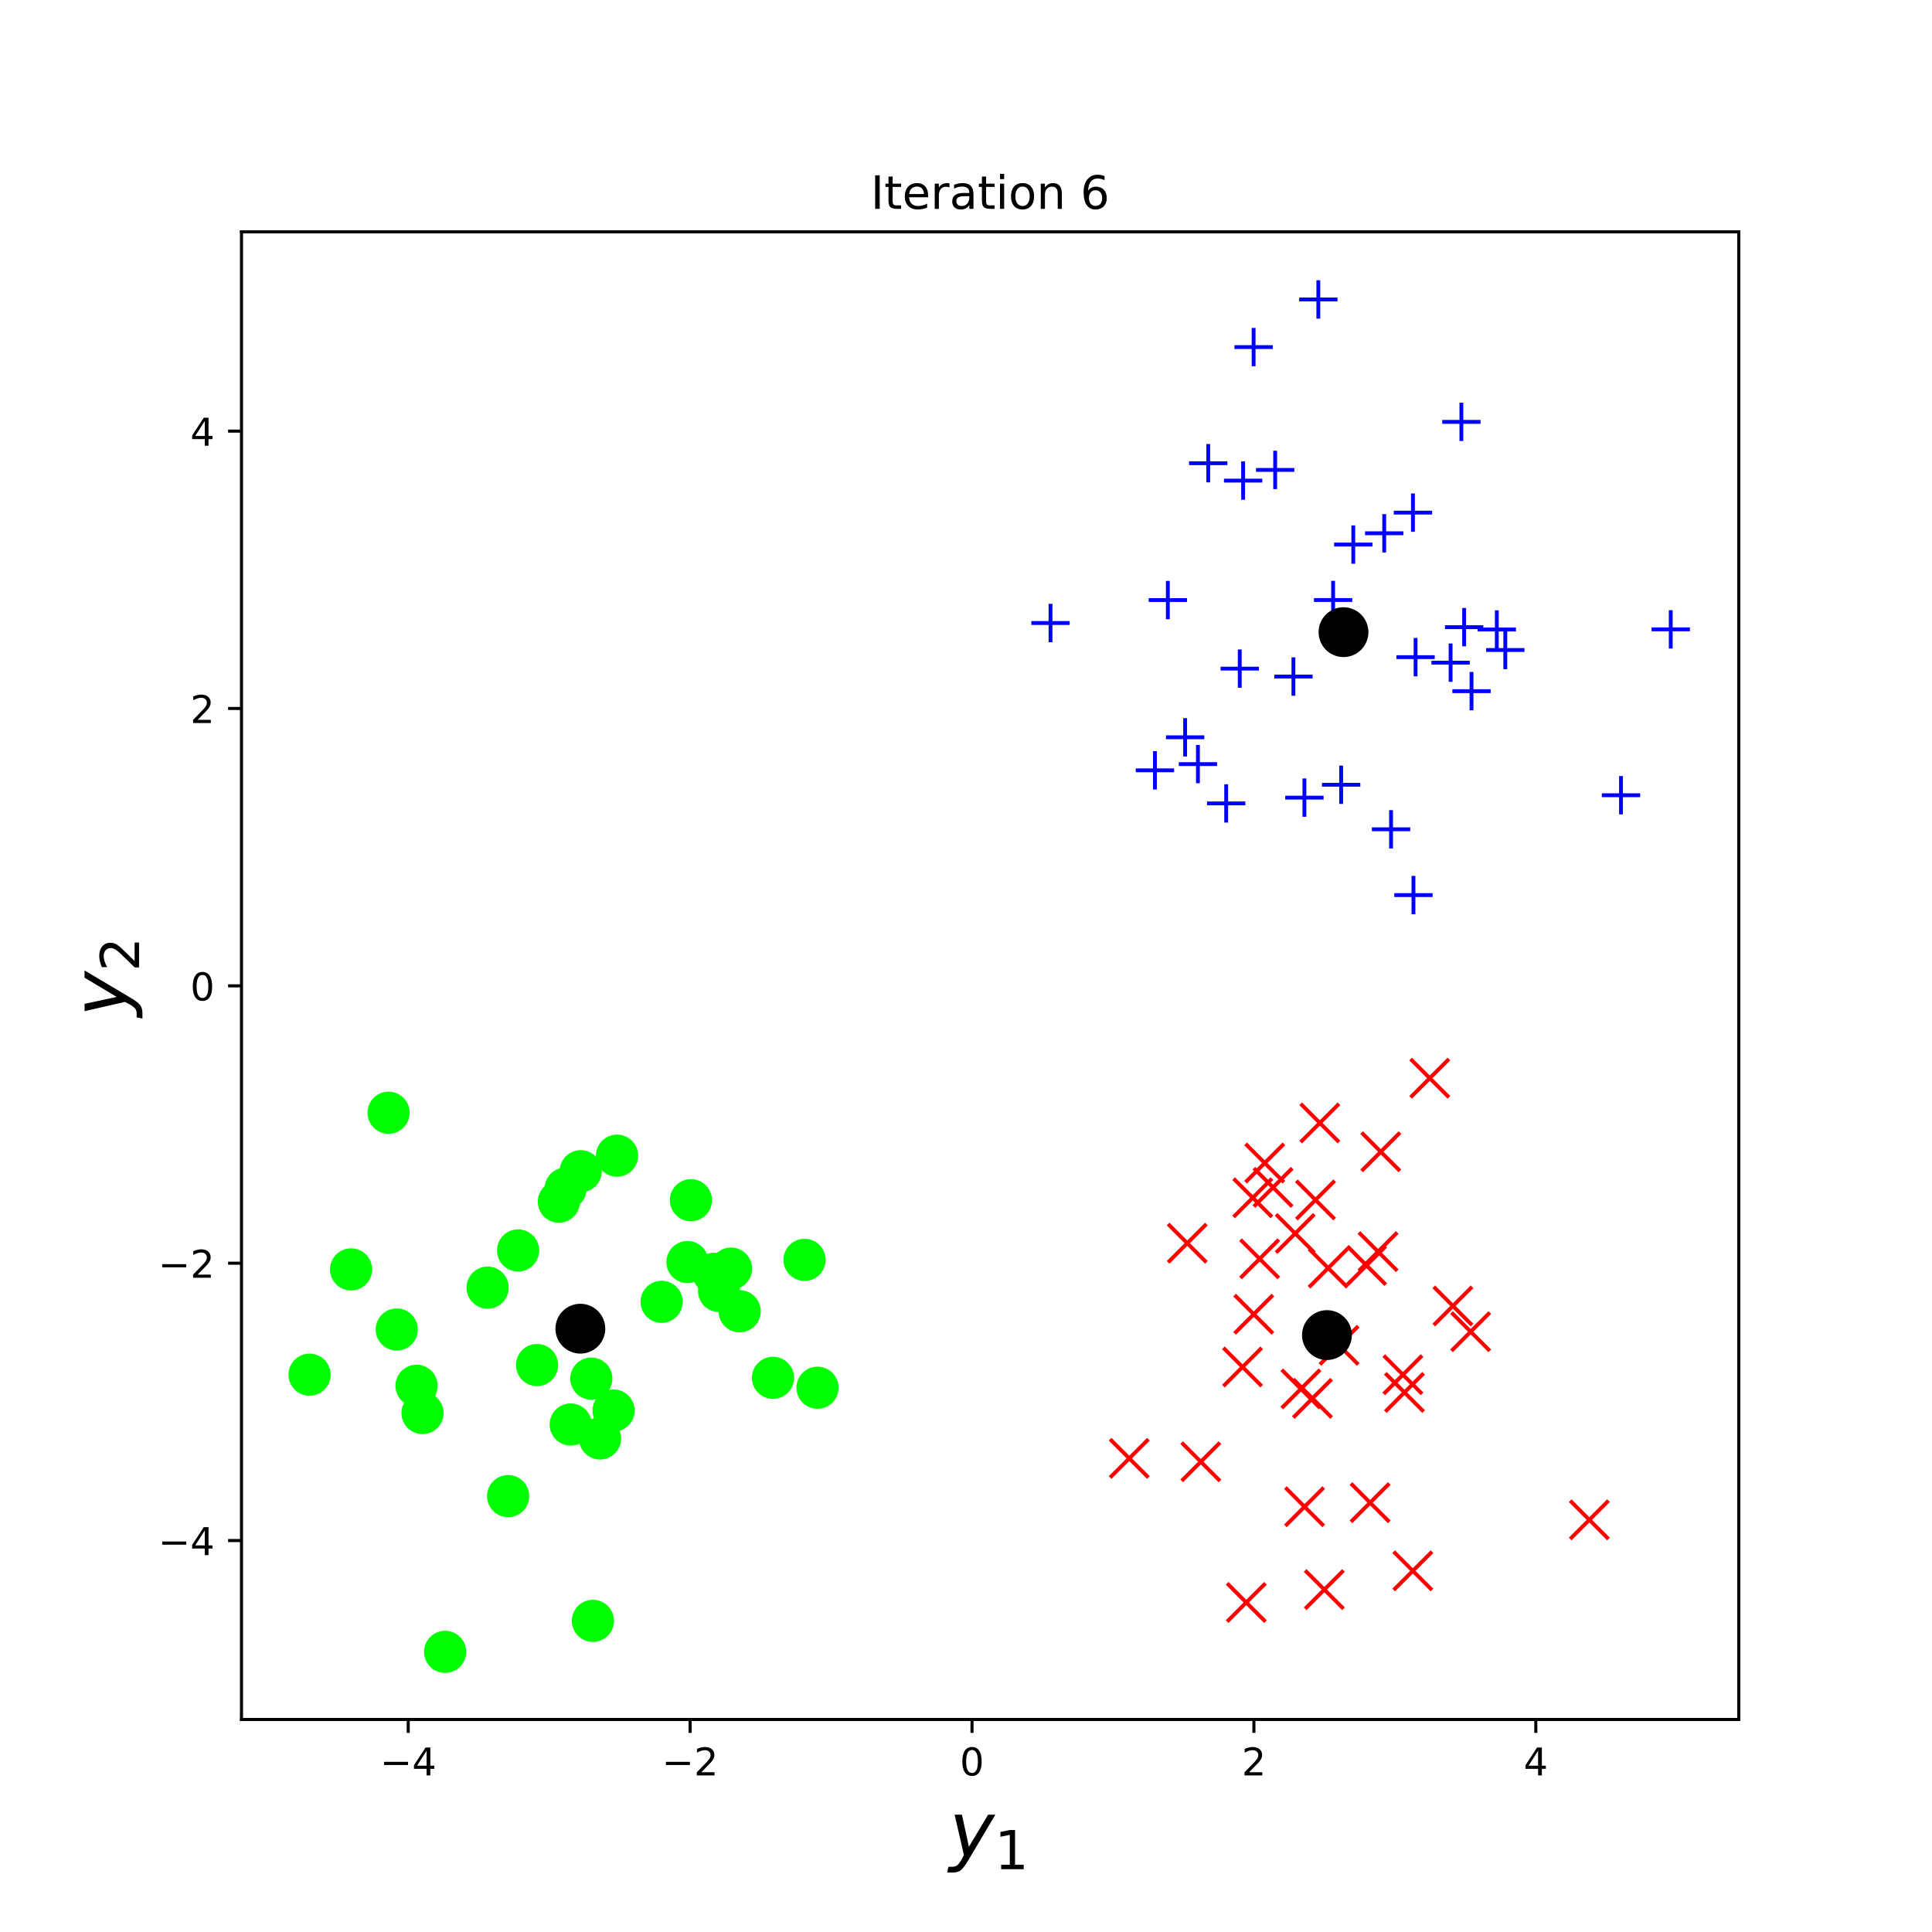
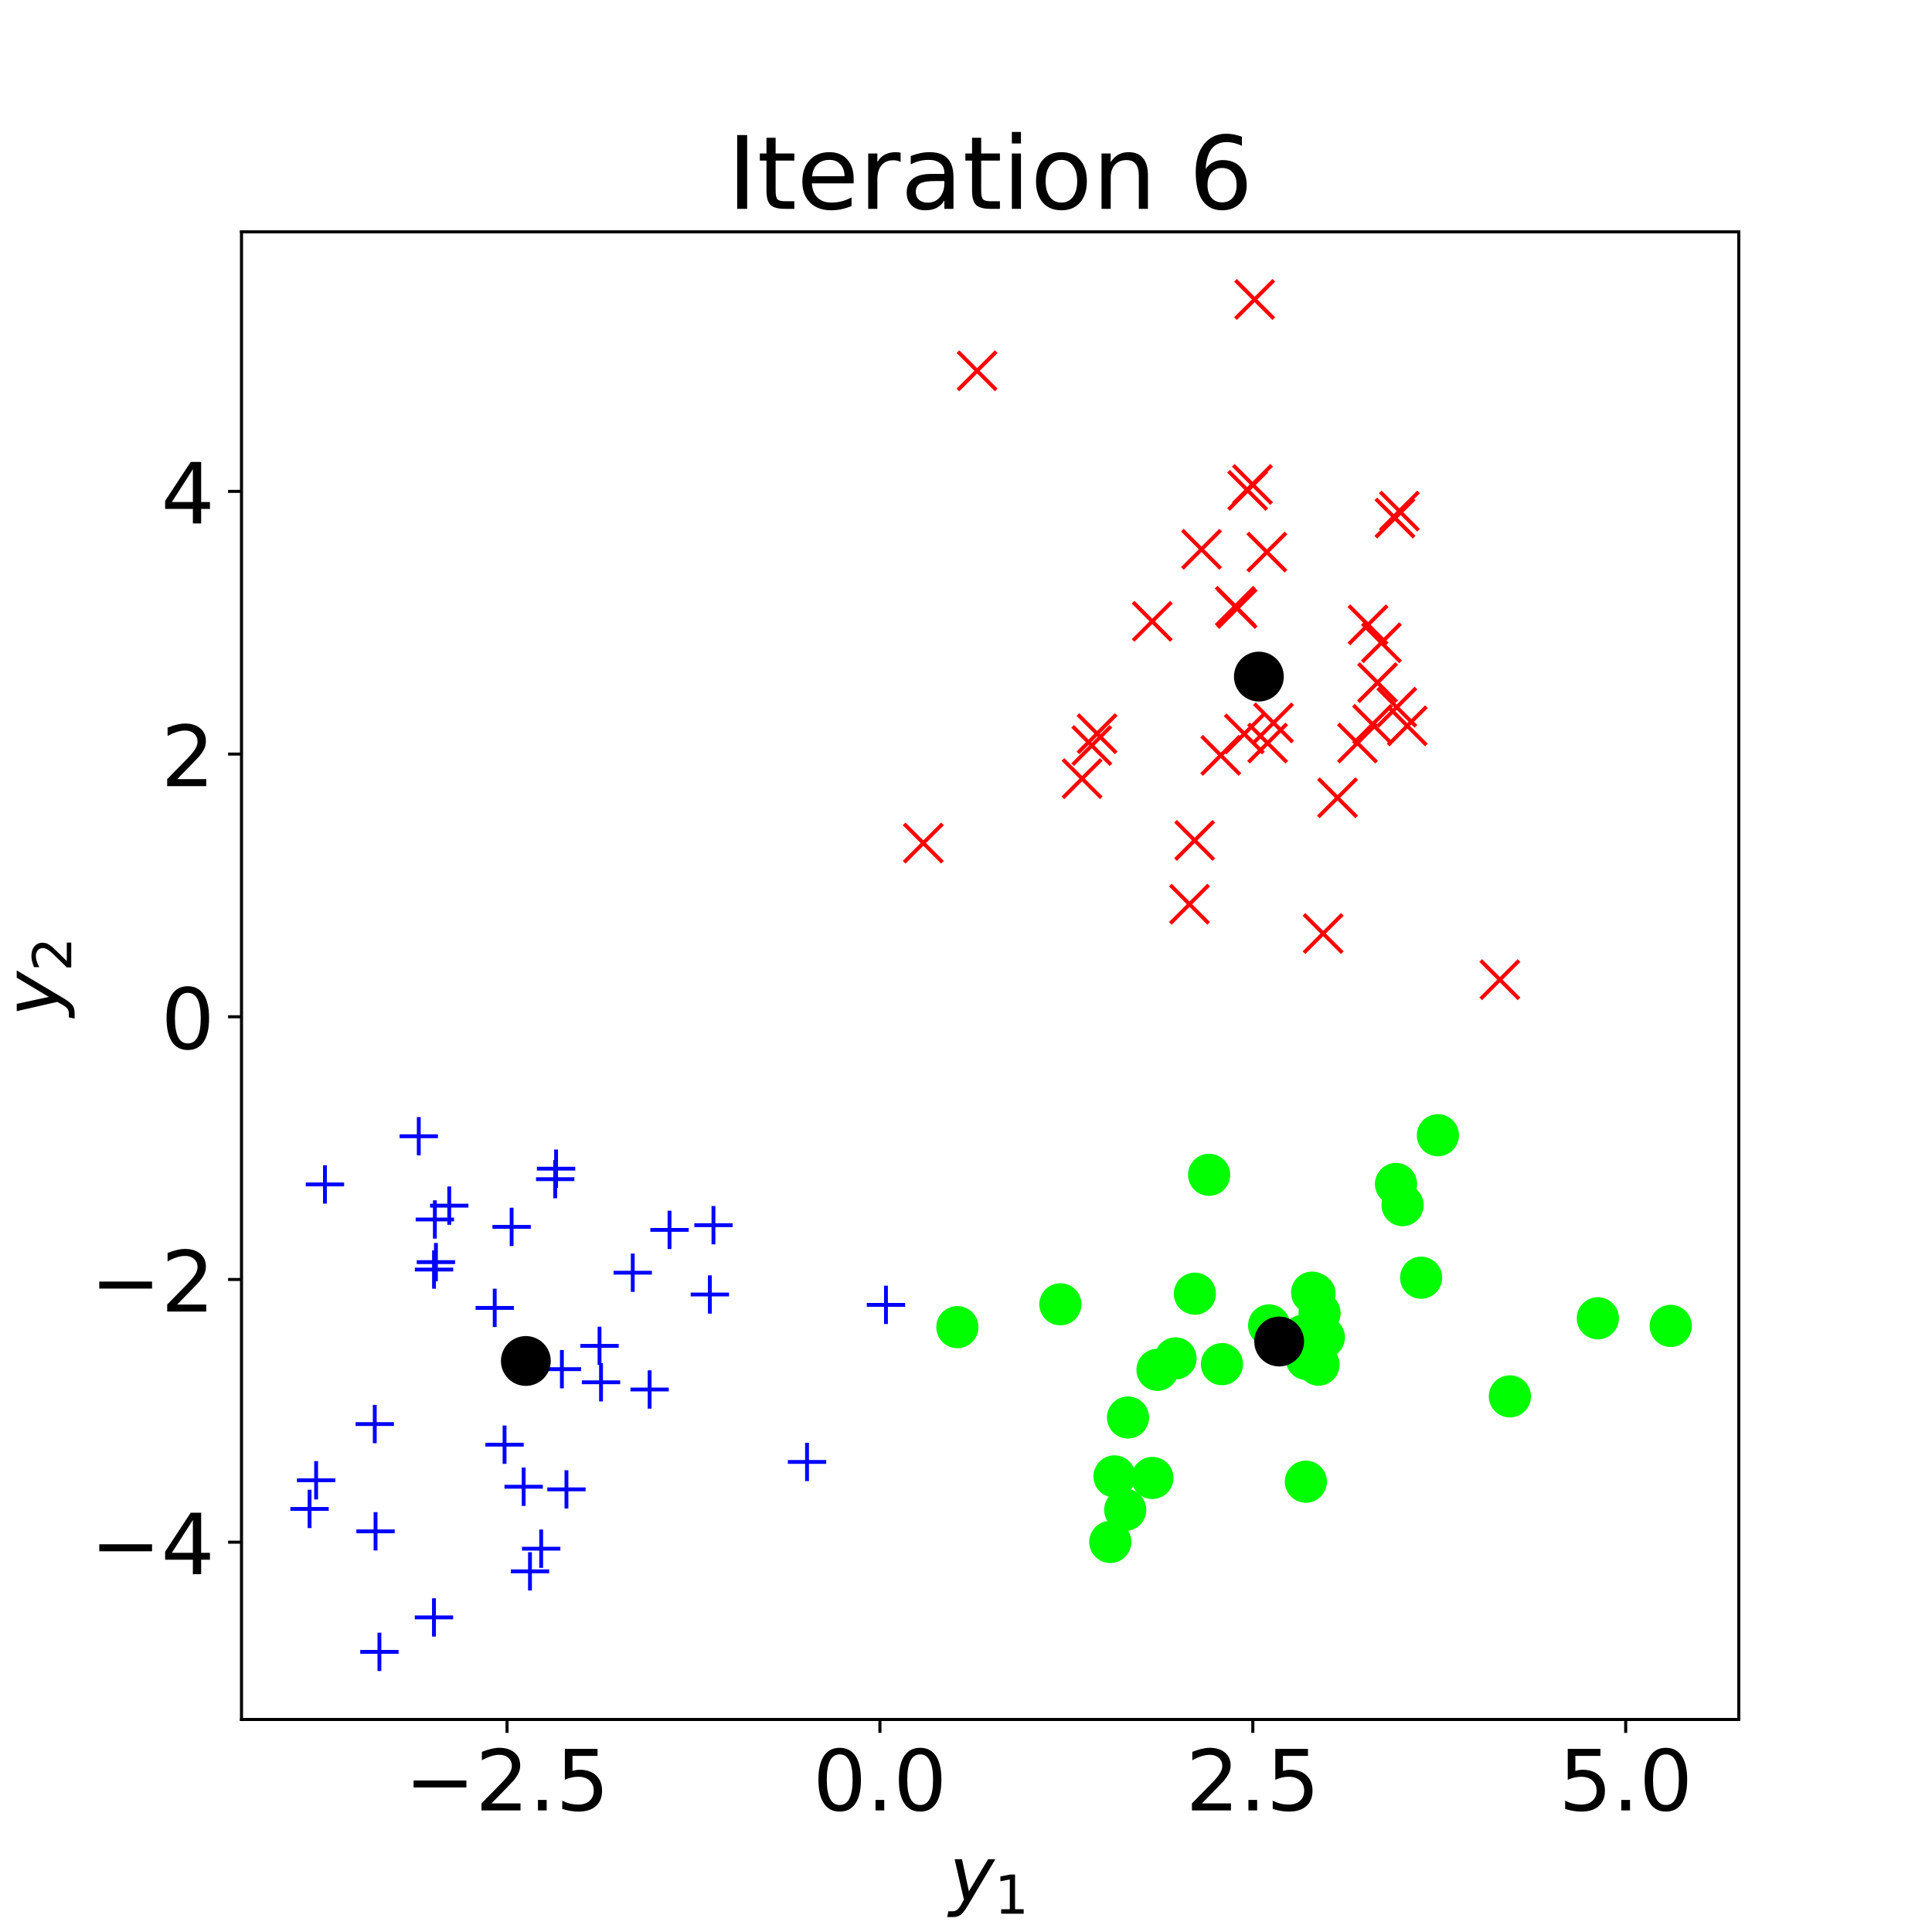
<svg xmlns="http://www.w3.org/2000/svg" xmlns:xlink="http://www.w3.org/1999/xlink" width="504pt" height="504pt" viewBox="0 0 504 504" version="1.1">
  <defs>
    <style type="text/css">*{stroke-linejoin: round; stroke-linecap: butt}</style>
  </defs>
  <g id="figure_1">
    <g id="patch_1">
      <path d="M 0 504  L 504 504  L 504 0  L 0 0  L 0 504  z " style="fill: none" />
    </g>
    <g id="axes_1">
      <g id="patch_2">
        <path d="M 63 448.56  L 453.6 448.56  L 453.6 60.48  L 63 60.48  L 63 448.56  z " style="fill: none" />
      </g>
      <g id="matplotlib.axis_1">
        <g id="xtick_1">
          <g id="line2d_1">
            <defs>
-               <path id="mad0578334b" d="M 0 0  L 0 3.5  " style="stroke: #000000; stroke-width: 0.8" />
+               <path id="mb5a30692b1" d="M 0 0  L 0 3.5  " style="stroke: #000000; stroke-width: 0.8" />
            </defs>
            <g>
-               <use xlink:href="#mad0578334b" x="106.492" y="448.56" style="stroke: #000000; stroke-width: 0.8" />
+               <use xlink:href="#mb5a30692b1" x="132.27" y="448.56" style="stroke: #000000; stroke-width: 0.8" />
            </g>
          </g>
          <g id="text_1">
-             <g transform="translate(99.12061 463.1584) scale(0.1 -0.1)">
+             <g transform="translate(105.5589 472.2766) scale(0.22 -0.22)">
              <defs>
                <path id="DejaVuSans-2212" d="M 678 2272  L 4684 2272  L 4684 1741  L 678 1741  L 678 2272  z " transform="scale(0.015625)" />
-                 <path id="DejaVuSans-34" d="M 2419 4116  L 825 1625  L 2419 1625  L 2419 4116  z M 2253 4666  L 3047 4666  L 3047 1625  L 3713 1625  L 3713 1100  L 3047 1100  L 3047 0  L 2419 0  L 2419 1100  L 313 1100  L 313 1709  L 2253 4666  z " transform="scale(0.015625)" />
-               </defs>
-               <use xlink:href="#DejaVuSans-2212" />
-               <use xlink:href="#DejaVuSans-34" x="83.789" />
-             </g>
-           </g>
-         </g>
-         <g id="xtick_2">
-           <g id="line2d_2">
-             <g>
-               <use xlink:href="#mad0578334b" x="180.03" y="448.56" style="stroke: #000000; stroke-width: 0.8" />
-             </g>
-           </g>
-           <g id="text_2">
-             <g transform="translate(172.6587 463.1584) scale(0.1 -0.1)">
-               <defs>
                <path id="DejaVuSans-32" d="M 1228 531  L 3431 531  L 3431 0  L 469 0  L 469 531  Q 828 903 1448 1529  Q 2069 2156 2228 2338  Q 2531 2678 2651 2914  Q 2772 3150 2772 3378  Q 2772 3750 2511 3984  Q 2250 4219 1831 4219  Q 1534 4219 1204 4116  Q 875 4013 500 3803  L 500 4441  Q 881 4594 1212 4672  Q 1544 4750 1819 4750  Q 2544 4750 2975 4387  Q 3406 4025 3406 3419  Q 3406 3131 3298 2873  Q 3191 2616 2906 2266  Q 2828 2175 2409 1742  Q 1991 1309 1228 531  z " transform="scale(0.015625)" />
+                 <path id="DejaVuSans-2e" d="M 684 794  L 1344 794  L 1344 0  L 684 0  L 684 794  z " transform="scale(0.015625)" />
+                 <path id="DejaVuSans-35" d="M 691 4666  L 3169 4666  L 3169 4134  L 1269 4134  L 1269 2991  Q 1406 3038 1543 3061  Q 1681 3084 1819 3084  Q 2600 3084 3056 2656  Q 3513 2228 3513 1497  Q 3513 744 3044 326  Q 2575 -91 1722 -91  Q 1428 -91 1123 -41  Q 819 9 494 109  L 494 744  Q 775 591 1075 516  Q 1375 441 1709 441  Q 2250 441 2565 725  Q 2881 1009 2881 1497  Q 2881 1984 2565 2268  Q 2250 2553 1709 2553  Q 1456 2553 1204 2497  Q 953 2441 691 2322  L 691 4666  z " transform="scale(0.015625)" />
              </defs>
              <use xlink:href="#DejaVuSans-2212" />
              <use xlink:href="#DejaVuSans-32" x="83.789" />
-             </g>
-           </g>
-         </g>
-         <g id="xtick_3">
-           <g id="line2d_3">
-             <g>
-               <use xlink:href="#mad0578334b" x="253.568" y="448.56" style="stroke: #000000; stroke-width: 0.8" />
-             </g>
-           </g>
-           <g id="text_3">
-             <g transform="translate(250.3866 463.1584) scale(0.1 -0.1)">
+               <use xlink:href="#DejaVuSans-2e" x="147.412" />
+               <use xlink:href="#DejaVuSans-35" x="179.199" />
+             </g>
+           </g>
+         </g>
+         <g id="xtick_2">
+           <g id="line2d_2">
+             <g>
+               <use xlink:href="#mb5a30692b1" x="229.545" y="448.56" style="stroke: #000000; stroke-width: 0.8" />
+             </g>
+           </g>
+           <g id="text_2">
+             <g transform="translate(212.052 472.2766) scale(0.22 -0.22)">
              <defs>
                <path id="DejaVuSans-30" d="M 2034 4250  Q 1547 4250 1301 3770  Q 1056 3291 1056 2328  Q 1056 1369 1301 889  Q 1547 409 2034 409  Q 2525 409 2770 889  Q 3016 1369 3016 2328  Q 3016 3291 2770 3770  Q 2525 4250 2034 4250  z M 2034 4750  Q 2819 4750 3233 4129  Q 3647 3509 3647 2328  Q 3647 1150 3233 529  Q 2819 -91 2034 -91  Q 1250 -91 836 529  Q 422 1150 422 2328  Q 422 3509 836 4129  Q 1250 4750 2034 4750  z " transform="scale(0.015625)" />
              </defs>
              <use xlink:href="#DejaVuSans-30" />
+               <use xlink:href="#DejaVuSans-2e" x="63.623" />
+               <use xlink:href="#DejaVuSans-30" x="95.41" />
+             </g>
+           </g>
+         </g>
+         <g id="xtick_3">
+           <g id="line2d_3">
+             <g>
+               <use xlink:href="#mb5a30692b1" x="326.821" y="448.56" style="stroke: #000000; stroke-width: 0.8" />
+             </g>
+           </g>
+           <g id="text_3">
+             <g transform="translate(309.3275 472.2766) scale(0.22 -0.22)">
+               <use xlink:href="#DejaVuSans-32" />
+               <use xlink:href="#DejaVuSans-2e" x="63.623" />
+               <use xlink:href="#DejaVuSans-35" x="95.41" />
            </g>
          </g>
        </g>
        <g id="xtick_4">
          <g id="line2d_4">
            <g>
-               <use xlink:href="#mad0578334b" x="327.106" y="448.56" style="stroke: #000000; stroke-width: 0.8" />
+               <use xlink:href="#mb5a30692b1" x="424.096" y="448.56" style="stroke: #000000; stroke-width: 0.8" />
            </g>
          </g>
          <g id="text_4">
-             <g transform="translate(323.9247 463.1584) scale(0.1 -0.1)">
-               <use xlink:href="#DejaVuSans-32" />
-             </g>
-           </g>
-         </g>
-         <g id="xtick_5">
-           <g id="line2d_5">
-             <g>
-               <use xlink:href="#mad0578334b" x="400.644" y="448.56" style="stroke: #000000; stroke-width: 0.8" />
-             </g>
-           </g>
-           <g id="text_5">
-             <g transform="translate(397.4627 463.1584) scale(0.1 -0.1)">
-               <use xlink:href="#DejaVuSans-34" />
-             </g>
-           </g>
-         </g>
-         <g id="text_6">
-           <g transform="translate(247.6 484.3944) scale(0.2 -0.2)">
+             <g transform="translate(406.603 472.2766) scale(0.22 -0.22)">
+               <use xlink:href="#DejaVuSans-35" />
+               <use xlink:href="#DejaVuSans-2e" x="63.623" />
+               <use xlink:href="#DejaVuSans-30" x="95.41" />
+             </g>
+           </g>
+         </g>
+         <g id="text_5">
+           <g transform="translate(247.6 496.0081) scale(0.2 -0.2)">
            <defs>
              <path id="DejaVuSans-Oblique-79" d="M 1588 -325  Q 1188 -997 936 -1164  Q 684 -1331 294 -1331  L -159 -1331  L -63 -850  L 269 -850  Q 509 -850 678 -719  Q 847 -588 1056 -206  L 1234 128  L 459 3500  L 1069 3500  L 1650 819  L 3256 3500  L 3859 3500  L 1588 -325  z " transform="scale(0.015625)" />
              <path id="DejaVuSans-31" d="M 794 531  L 1825 531  L 1825 4091  L 703 3866  L 703 4441  L 1819 4666  L 2450 4666  L 2450 531  L 3481 531  L 3481 0  L 794 0  L 794 531  z " transform="scale(0.015625)" />
            </defs>
            <use xlink:href="#DejaVuSans-Oblique-79" transform="translate(0 0.3125)" />
            <use xlink:href="#DejaVuSans-31" transform="translate(59.17969 -16.09375) scale(0.7)" />
          </g>
        </g>
      </g>
      <g id="matplotlib.axis_2">
        <g id="ytick_1">
-           <g id="line2d_6">
+           <g id="line2d_5">
            <defs>
-               <path id="m02d038f77d" d="M 0 0  L -3.5 0  " style="stroke: #000000; stroke-width: 0.8" />
+               <path id="mea77b8303b" d="M 0 0  L -3.5 0  " style="stroke: #000000; stroke-width: 0.8" />
            </defs>
            <g>
-               <use xlink:href="#m02d038f77d" x="63" y="401.885" style="stroke: #000000; stroke-width: 0.8" />
-             </g>
-           </g>
-           <g id="text_7">
-             <g transform="translate(41.25781 405.6845) scale(0.1 -0.1)">
+               <use xlink:href="#mea77b8303b" x="63" y="402.308" style="stroke: #000000; stroke-width: 0.8" />
+             </g>
+           </g>
+           <g id="text_6">
+             <g transform="translate(23.56719 410.6658) scale(0.22 -0.22)">
+               <defs>
+                 <path id="DejaVuSans-34" d="M 2419 4116  L 825 1625  L 2419 1625  L 2419 4116  z M 2253 4666  L 3047 4666  L 3047 1625  L 3713 1625  L 3713 1100  L 3047 1100  L 3047 0  L 2419 0  L 2419 1100  L 313 1100  L 313 1709  L 2253 4666  z " transform="scale(0.015625)" />
+               </defs>
              <use xlink:href="#DejaVuSans-2212" />
              <use xlink:href="#DejaVuSans-34" x="83.789" />
            </g>
          </g>
        </g>
        <g id="ytick_2">
-           <g id="line2d_7">
-             <g>
-               <use xlink:href="#m02d038f77d" x="63" y="329.53" style="stroke: #000000; stroke-width: 0.8" />
-             </g>
-           </g>
-           <g id="text_8">
-             <g transform="translate(41.25781 333.3295) scale(0.1 -0.1)">
+           <g id="line2d_6">
+             <g>
+               <use xlink:href="#mea77b8303b" x="63" y="333.777" style="stroke: #000000; stroke-width: 0.8" />
+             </g>
+           </g>
+           <g id="text_7">
+             <g transform="translate(23.56719 342.1357) scale(0.22 -0.22)">
              <use xlink:href="#DejaVuSans-2212" />
              <use xlink:href="#DejaVuSans-32" x="83.789" />
            </g>
          </g>
        </g>
        <g id="ytick_3">
+           <g id="line2d_7">
+             <g>
+               <use xlink:href="#mea77b8303b" x="63" y="265.247" style="stroke: #000000; stroke-width: 0.8" />
+             </g>
+           </g>
+           <g id="text_8">
+             <g transform="translate(42.0025 273.6055) scale(0.22 -0.22)">
+               <use xlink:href="#DejaVuSans-30" />
+             </g>
+           </g>
+         </g>
+         <g id="ytick_4">
          <g id="line2d_8">
            <g>
-               <use xlink:href="#m02d038f77d" x="63" y="257.175" style="stroke: #000000; stroke-width: 0.8" />
+               <use xlink:href="#mea77b8303b" x="63" y="196.717" style="stroke: #000000; stroke-width: 0.8" />
            </g>
          </g>
          <g id="text_9">
-             <g transform="translate(49.6375 260.9744) scale(0.1 -0.1)">
-               <use xlink:href="#DejaVuSans-30" />
-             </g>
-           </g>
-         </g>
-         <g id="ytick_4">
+             <g transform="translate(42.0025 205.0753) scale(0.22 -0.22)">
+               <use xlink:href="#DejaVuSans-32" />
+             </g>
+           </g>
+         </g>
+         <g id="ytick_5">
          <g id="line2d_9">
            <g>
-               <use xlink:href="#m02d038f77d" x="63" y="184.82" style="stroke: #000000; stroke-width: 0.8" />
+               <use xlink:href="#mea77b8303b" x="63" y="128.187" style="stroke: #000000; stroke-width: 0.8" />
            </g>
          </g>
          <g id="text_10">
-             <g transform="translate(49.6375 188.6193) scale(0.1 -0.1)">
-               <use xlink:href="#DejaVuSans-32" />
-             </g>
-           </g>
-         </g>
-         <g id="ytick_5">
-           <g id="line2d_10">
-             <g>
-               <use xlink:href="#m02d038f77d" x="63" y="112.465" style="stroke: #000000; stroke-width: 0.8" />
-             </g>
-           </g>
-           <g id="text_11">
-             <g transform="translate(49.6375 116.2642) scale(0.1 -0.1)">
+             <g transform="translate(42.0025 136.5451) scale(0.22 -0.22)">
              <use xlink:href="#DejaVuSans-34" />
            </g>
          </g>
        </g>
-         <g id="text_12">
-           <g transform="translate(33.05781 265.22) rotate(-90) scale(0.2 -0.2)">
+         <g id="text_11">
+           <g transform="translate(15.36719 265.22) rotate(-90) scale(0.2 -0.2)">
            <use xlink:href="#DejaVuSans-Oblique-79" transform="translate(0 0.3125)" />
            <use xlink:href="#DejaVuSans-32" transform="translate(59.17969 -16.09375) scale(0.7)" />
          </g>
        </g>
      </g>
+       <g id="line2d_10">
+         <defs>
+           <path id="m135c6957a2" d="M -5 5  L 5 -5  M -5 -5  L 5 5  " style="stroke: #ff0000" />
+         </defs>
+         <g clip-path="url(#pffa768837c)">
+           <use xlink:href="#m135c6957a2" x="318.463" y="197.049" style="fill: #ff0000; stroke: #ff0000" />
+           <use xlink:href="#m135c6957a2" x="356.879" y="162.999" style="fill: #ff0000; stroke: #ff0000" />
+           <use xlink:href="#m135c6957a2" x="284.814" y="194.484" style="fill: #ff0000; stroke: #ff0000" />
+           <use xlink:href="#m135c6957a2" x="286.198" y="191.396" style="fill: #ff0000; stroke: #ff0000" />
+           <use xlink:href="#m135c6957a2" x="359.356" y="178.076" style="fill: #ff0000; stroke: #ff0000" />
+           <use xlink:href="#m135c6957a2" x="240.861" y="219.935" style="fill: #ff0000; stroke: #ff0000" />
+           <use xlink:href="#m135c6957a2" x="330.485" y="144.023" style="fill: #ff0000; stroke: #ff0000" />
+           <use xlink:href="#m135c6957a2" x="322.719" y="158.737" style="fill: #ff0000; stroke: #ff0000" />
+           <use xlink:href="#m135c6957a2" x="364.378" y="184.489" style="fill: #ff0000; stroke: #ff0000" />
+           <use xlink:href="#m135c6957a2" x="358.052" y="188.967" style="fill: #ff0000; stroke: #ff0000" />
+           <use xlink:href="#m135c6957a2" x="360.37" y="167.666" style="fill: #ff0000; stroke: #ff0000" />
+           <use xlink:href="#m135c6957a2" x="322.243" y="158.167" style="fill: #ff0000; stroke: #ff0000" />
+           <use xlink:href="#m135c6957a2" x="365.061" y="133.333" style="fill: #ff0000; stroke: #ff0000" />
+           <use xlink:href="#m135c6957a2" x="330.679" y="193.844" style="fill: #ff0000; stroke: #ff0000" />
+           <use xlink:href="#m135c6957a2" x="282.285" y="203.123" style="fill: #ff0000; stroke: #ff0000" />
+           <use xlink:href="#m135c6957a2" x="311.647" y="219.236" style="fill: #ff0000; stroke: #ff0000" />
+           <use xlink:href="#m135c6957a2" x="326.725" y="126.376" style="fill: #ff0000; stroke: #ff0000" />
+           <use xlink:href="#m135c6957a2" x="313.434" y="143.299" style="fill: #ff0000; stroke: #ff0000" />
+           <use xlink:href="#m135c6957a2" x="300.586" y="162.092" style="fill: #ff0000; stroke: #ff0000" />
+           <use xlink:href="#m135c6957a2" x="324.589" y="191.451" style="fill: #ff0000; stroke: #ff0000" />
+           <use xlink:href="#m135c6957a2" x="310.309" y="235.885" style="fill: #ff0000; stroke: #ff0000" />
+           <use xlink:href="#m135c6957a2" x="348.923" y="208.111" style="fill: #ff0000; stroke: #ff0000" />
+           <use xlink:href="#m135c6957a2" x="354.122" y="193.831" style="fill: #ff0000; stroke: #ff0000" />
+           <use xlink:href="#m135c6957a2" x="327.291" y="78.12" style="fill: #ff0000; stroke: #ff0000" />
+           <use xlink:href="#m135c6957a2" x="325.473" y="127.928" style="fill: #ff0000; stroke: #ff0000" />
+           <use xlink:href="#m135c6957a2" x="332.223" y="188.58" style="fill: #ff0000; stroke: #ff0000" />
+           <use xlink:href="#m135c6957a2" x="367.116" y="189.36" style="fill: #ff0000; stroke: #ff0000" />
+           <use xlink:href="#m135c6957a2" x="254.895" y="96.731" style="fill: #ff0000; stroke: #ff0000" />
+           <use xlink:href="#m135c6957a2" x="345.171" y="243.53" style="fill: #ff0000; stroke: #ff0000" />
+           <use xlink:href="#m135c6957a2" x="363.904" y="135.144" style="fill: #ff0000; stroke: #ff0000" />
+           <use xlink:href="#m135c6957a2" x="391.27" y="255.572" style="fill: #ff0000; stroke: #ff0000" />
+         </g>
+       </g>
      <g id="line2d_11">
        <defs>
-           <path id="mb546a53c8d" d="M -5 5  L 5 -5  M -5 -5  L 5 5  " style="stroke: #ff0000" />
+           <path id="m675b74a5a1" d="M 0 5  C 1.326 5 2.598 4.473 3.536 3.536  C 4.473 2.598 5 1.326 5 0  C 5 -1.326 4.473 -2.598 3.536 -3.536  C 2.598 -4.473 1.326 -5 0 -5  C -1.326 -5 -2.598 -4.473 -3.536 -3.536  C -4.473 -2.598 -5 -1.326 -5 0  C -5 1.326 -4.473 2.598 -3.536 3.536  C -2.598 4.473 -1.326 5 0 5  z " style="stroke: #00ff00" />
        </defs>
-         <g clip-path="url(#pc6e69614c2)">
-           <use xlink:href="#mb546a53c8d" x="343.177" y="313.03" style="fill: #ff0000; stroke: #ff0000" />
-           <use xlink:href="#mb546a53c8d" x="329.929" y="303.399" style="fill: #ff0000; stroke: #ff0000" />
-           <use xlink:href="#mb546a53c8d" x="359.493" y="326.508" style="fill: #ff0000; stroke: #ff0000" />
-           <use xlink:href="#mb546a53c8d" x="326.811" y="312.461" style="fill: #ff0000; stroke: #ff0000" />
-           <use xlink:href="#mb546a53c8d" x="327.068" y="342.84" style="fill: #ff0000; stroke: #ff0000" />
-           <use xlink:href="#mb546a53c8d" x="349.322" y="350.949" style="fill: #ff0000; stroke: #ff0000" />
-           <use xlink:href="#mb546a53c8d" x="328.606" y="328.388" style="fill: #ff0000; stroke: #ff0000" />
-           <use xlink:href="#mb546a53c8d" x="372.982" y="281.261" style="fill: #ff0000; stroke: #ff0000" />
-           <use xlink:href="#mb546a53c8d" x="342.373" y="364.794" style="fill: #ff0000; stroke: #ff0000" />
-           <use xlink:href="#mb546a53c8d" x="357.422" y="392.001" style="fill: #ff0000; stroke: #ff0000" />
-           <use xlink:href="#mb546a53c8d" x="294.593" y="380.44" style="fill: #ff0000; stroke: #ff0000" />
-           <use xlink:href="#mb546a53c8d" x="337.881" y="321.783" style="fill: #ff0000; stroke: #ff0000" />
-           <use xlink:href="#mb546a53c8d" x="366.382" y="363.246" style="fill: #ff0000; stroke: #ff0000" />
-           <use xlink:href="#mb546a53c8d" x="313.257" y="381.326" style="fill: #ff0000; stroke: #ff0000" />
-           <use xlink:href="#mb546a53c8d" x="339.362" y="362.32" style="fill: #ff0000; stroke: #ff0000" />
-           <use xlink:href="#mb546a53c8d" x="325.119" y="418.034" style="fill: #ff0000; stroke: #ff0000" />
-           <use xlink:href="#mb546a53c8d" x="345.472" y="414.684" style="fill: #ff0000; stroke: #ff0000" />
-           <use xlink:href="#mb546a53c8d" x="309.716" y="324.311" style="fill: #ff0000; stroke: #ff0000" />
-           <use xlink:href="#mb546a53c8d" x="332.092" y="309.755" style="fill: #ff0000; stroke: #ff0000" />
-           <use xlink:href="#mb546a53c8d" x="344.304" y="292.938" style="fill: #ff0000; stroke: #ff0000" />
-           <use xlink:href="#mb546a53c8d" x="346.483" y="330.8" style="fill: #ff0000; stroke: #ff0000" />
-           <use xlink:href="#mb546a53c8d" x="324.14" y="356.599" style="fill: #ff0000; stroke: #ff0000" />
-           <use xlink:href="#mb546a53c8d" x="368.564" y="409.783" style="fill: #ff0000; stroke: #ff0000" />
-           <use xlink:href="#mb546a53c8d" x="383.646" y="347.402" style="fill: #ff0000; stroke: #ff0000" />
-           <use xlink:href="#mb546a53c8d" x="414.615" y="396.48" style="fill: #ff0000; stroke: #ff0000" />
-           <use xlink:href="#mb546a53c8d" x="356.493" y="330.116" style="fill: #ff0000; stroke: #ff0000" />
-           <use xlink:href="#mb546a53c8d" x="340.318" y="393.059" style="fill: #ff0000; stroke: #ff0000" />
-           <use xlink:href="#mb546a53c8d" x="365.976" y="358.621" style="fill: #ff0000; stroke: #ff0000" />
-           <use xlink:href="#mb546a53c8d" x="360.205" y="300.464" style="fill: #ff0000; stroke: #ff0000" />
-           <use xlink:href="#mb546a53c8d" x="379.021" y="340.682" style="fill: #ff0000; stroke: #ff0000" />
+         <g clip-path="url(#pffa768837c)">
+           <use xlink:href="#m675b74a5a1" x="249.75" y="346.211" style="fill: #00ff00; stroke: #00ff00" />
+           <use xlink:href="#m675b74a5a1" x="306.659" y="354.361" style="fill: #00ff00; stroke: #00ff00" />
+           <use xlink:href="#m675b74a5a1" x="293.536" y="393.883" style="fill: #00ff00; stroke: #00ff00" />
+           <use xlink:href="#m675b74a5a1" x="290.742" y="385.154" style="fill: #00ff00; stroke: #00ff00" />
+           <use xlink:href="#m675b74a5a1" x="300.623" y="385.553" style="fill: #00ff00; stroke: #00ff00" />
+           <use xlink:href="#m675b74a5a1" x="276.621" y="340.253" style="fill: #00ff00; stroke: #00ff00" />
+           <use xlink:href="#m675b74a5a1" x="318.768" y="355.867" style="fill: #00ff00; stroke: #00ff00" />
+           <use xlink:href="#m675b74a5a1" x="345.355" y="348.877" style="fill: #00ff00; stroke: #00ff00" />
+           <use xlink:href="#m675b74a5a1" x="370.727" y="333.317" style="fill: #00ff00; stroke: #00ff00" />
+           <use xlink:href="#m675b74a5a1" x="375.102" y="296.145" style="fill: #00ff00; stroke: #00ff00" />
+           <use xlink:href="#m675b74a5a1" x="435.845" y="345.886" style="fill: #00ff00; stroke: #00ff00" />
+           <use xlink:href="#m675b74a5a1" x="315.422" y="306.473" style="fill: #00ff00; stroke: #00ff00" />
+           <use xlink:href="#m675b74a5a1" x="344.233" y="342.567" style="fill: #00ff00; stroke: #00ff00" />
+           <use xlink:href="#m675b74a5a1" x="331.077" y="345.763" style="fill: #00ff00; stroke: #00ff00" />
+           <use xlink:href="#m675b74a5a1" x="339.901" y="348.462" style="fill: #00ff00; stroke: #00ff00" />
+           <use xlink:href="#m675b74a5a1" x="364.173" y="308.875" style="fill: #00ff00; stroke: #00ff00" />
+           <use xlink:href="#m675b74a5a1" x="393.88" y="364.271" style="fill: #00ff00; stroke: #00ff00" />
+           <use xlink:href="#m675b74a5a1" x="365.888" y="314.385" style="fill: #00ff00; stroke: #00ff00" />
+           <use xlink:href="#m675b74a5a1" x="311.7" y="337.483" style="fill: #00ff00; stroke: #00ff00" />
+           <use xlink:href="#m675b74a5a1" x="342.293" y="337.216" style="fill: #00ff00; stroke: #00ff00" />
+           <use xlink:href="#m675b74a5a1" x="289.64" y="402.251" style="fill: #00ff00; stroke: #00ff00" />
+           <use xlink:href="#m675b74a5a1" x="340.893" y="354.541" style="fill: #00ff00; stroke: #00ff00" />
+           <use xlink:href="#m675b74a5a1" x="301.957" y="357.344" style="fill: #00ff00; stroke: #00ff00" />
+           <use xlink:href="#m675b74a5a1" x="342.908" y="337.512" style="fill: #00ff00; stroke: #00ff00" />
+           <use xlink:href="#m675b74a5a1" x="340.661" y="386.525" style="fill: #00ff00; stroke: #00ff00" />
+           <use xlink:href="#m675b74a5a1" x="343.959" y="355.994" style="fill: #00ff00; stroke: #00ff00" />
+           <use xlink:href="#m675b74a5a1" x="294.262" y="369.79" style="fill: #00ff00; stroke: #00ff00" />
+           <use xlink:href="#m675b74a5a1" x="416.831" y="343.904" style="fill: #00ff00; stroke: #00ff00" />
        </g>
      </g>
      <g id="line2d_12">
        <defs>
-           <path id="m57b6fa6d2a" d="M 0 5  C 1.326 5 2.598 4.473 3.536 3.536  C 4.473 2.598 5 1.326 5 0  C 5 -1.326 4.473 -2.598 3.536 -3.536  C 2.598 -4.473 1.326 -5 0 -5  C -1.326 -5 -2.598 -4.473 -3.536 -3.536  C -4.473 -2.598 -5 -1.326 -5 0  C -5 1.326 -4.473 2.598 -3.536 3.536  C -2.598 4.473 -1.326 5 0 5  z " style="stroke: #00ff00" />
+           <path id="mf77ee01e23" d="M -5 0  L 5 0  M 0 5  L 0 -5  " style="stroke: #0000ff" />
        </defs>
-         <g clip-path="url(#pc6e69614c2)">
-           <use xlink:href="#m57b6fa6d2a" x="154.262" y="359.632" style="fill: #00ff00; stroke: #00ff00" />
-           <use xlink:href="#m57b6fa6d2a" x="91.585" y="331.153" style="fill: #00ff00; stroke: #00ff00" />
-           <use xlink:href="#m57b6fa6d2a" x="172.596" y="339.605" style="fill: #00ff00; stroke: #00ff00" />
-           <use xlink:href="#m57b6fa6d2a" x="156.524" y="375.246" style="fill: #00ff00; stroke: #00ff00" />
-           <use xlink:href="#m57b6fa6d2a" x="132.558" y="390.291" style="fill: #00ff00; stroke: #00ff00" />
-           <use xlink:href="#m57b6fa6d2a" x="186.228" y="332.3" style="fill: #00ff00; stroke: #00ff00" />
-           <use xlink:href="#m57b6fa6d2a" x="135.153" y="326.203" style="fill: #00ff00; stroke: #00ff00" />
-           <use xlink:href="#m57b6fa6d2a" x="116.121" y="430.92" style="fill: #00ff00; stroke: #00ff00" />
-           <use xlink:href="#m57b6fa6d2a" x="140.105" y="356.097" style="fill: #00ff00; stroke: #00ff00" />
-           <use xlink:href="#m57b6fa6d2a" x="127.206" y="335.903" style="fill: #00ff00; stroke: #00ff00" />
-           <use xlink:href="#m57b6fa6d2a" x="187.585" y="336.776" style="fill: #00ff00; stroke: #00ff00" />
-           <use xlink:href="#m57b6fa6d2a" x="190.708" y="330.936" style="fill: #00ff00; stroke: #00ff00" />
-           <use xlink:href="#m57b6fa6d2a" x="108.662" y="361.513" style="fill: #00ff00; stroke: #00ff00" />
-           <use xlink:href="#m57b6fa6d2a" x="154.675" y="422.833" style="fill: #00ff00; stroke: #00ff00" />
-           <use xlink:href="#m57b6fa6d2a" x="103.505" y="346.824" style="fill: #00ff00; stroke: #00ff00" />
-           <use xlink:href="#m57b6fa6d2a" x="147.558" y="310.069" style="fill: #00ff00; stroke: #00ff00" />
-           <use xlink:href="#m57b6fa6d2a" x="160.965" y="301.48" style="fill: #00ff00; stroke: #00ff00" />
-           <use xlink:href="#m57b6fa6d2a" x="201.651" y="359.432" style="fill: #00ff00; stroke: #00ff00" />
-           <use xlink:href="#m57b6fa6d2a" x="213.26" y="362.015" style="fill: #00ff00; stroke: #00ff00" />
-           <use xlink:href="#m57b6fa6d2a" x="209.882" y="328.657" style="fill: #00ff00; stroke: #00ff00" />
-           <use xlink:href="#m57b6fa6d2a" x="179.343" y="329.232" style="fill: #00ff00; stroke: #00ff00" />
-           <use xlink:href="#m57b6fa6d2a" x="192.962" y="342.072" style="fill: #00ff00; stroke: #00ff00" />
-           <use xlink:href="#m57b6fa6d2a" x="160.067" y="367.972" style="fill: #00ff00; stroke: #00ff00" />
-           <use xlink:href="#m57b6fa6d2a" x="101.364" y="290.277" style="fill: #00ff00; stroke: #00ff00" />
-           <use xlink:href="#m57b6fa6d2a" x="148.883" y="371.611" style="fill: #00ff00; stroke: #00ff00" />
-           <use xlink:href="#m57b6fa6d2a" x="180.244" y="313.095" style="fill: #00ff00; stroke: #00ff00" />
-           <use xlink:href="#m57b6fa6d2a" x="110.226" y="368.623" style="fill: #00ff00; stroke: #00ff00" />
-           <use xlink:href="#m57b6fa6d2a" x="145.796" y="313.492" style="fill: #00ff00; stroke: #00ff00" />
-           <use xlink:href="#m57b6fa6d2a" x="151.489" y="305.539" style="fill: #00ff00; stroke: #00ff00" />
-           <use xlink:href="#m57b6fa6d2a" x="80.755" y="358.617" style="fill: #00ff00; stroke: #00ff00" />
+         <g clip-path="url(#pffa768837c)">
+           <use xlink:href="#mf77ee01e23" x="141.175" y="404.009" style="fill: #0000ff; stroke: #0000ff" />
+           <use xlink:href="#mf77ee01e23" x="185.18" y="337.697" style="fill: #0000ff; stroke: #0000ff" />
+           <use xlink:href="#mf77ee01e23" x="82.467" y="386.156" style="fill: #0000ff; stroke: #0000ff" />
+           <use xlink:href="#mf77ee01e23" x="113.224" y="331.185" style="fill: #0000ff; stroke: #0000ff" />
+           <use xlink:href="#mf77ee01e23" x="174.656" y="320.843" style="fill: #0000ff; stroke: #0000ff" />
+           <use xlink:href="#mf77ee01e23" x="113.443" y="318.122" style="fill: #0000ff; stroke: #0000ff" />
+           <use xlink:href="#mf77ee01e23" x="145.065" y="304.87" style="fill: #0000ff; stroke: #0000ff" />
+           <use xlink:href="#mf77ee01e23" x="165.065" y="332.01" style="fill: #0000ff; stroke: #0000ff" />
+           <use xlink:href="#mf77ee01e23" x="131.624" y="376.873" style="fill: #0000ff; stroke: #0000ff" />
+           <use xlink:href="#mf77ee01e23" x="133.468" y="320.054" style="fill: #0000ff; stroke: #0000ff" />
+           <use xlink:href="#mf77ee01e23" x="156.788" y="360.593" style="fill: #0000ff; stroke: #0000ff" />
+           <use xlink:href="#mf77ee01e23" x="80.755" y="393.636" style="fill: #0000ff; stroke: #0000ff" />
+           <use xlink:href="#mf77ee01e23" x="136.605" y="387.845" style="fill: #0000ff; stroke: #0000ff" />
+           <use xlink:href="#mf77ee01e23" x="129.058" y="341.194" style="fill: #0000ff; stroke: #0000ff" />
+           <use xlink:href="#mf77ee01e23" x="156.4" y="351.098" style="fill: #0000ff; stroke: #0000ff" />
+           <use xlink:href="#mf77ee01e23" x="144.836" y="307.607" style="fill: #0000ff; stroke: #0000ff" />
+           <use xlink:href="#mf77ee01e23" x="138.257" y="409.915" style="fill: #0000ff; stroke: #0000ff" />
+           <use xlink:href="#mf77ee01e23" x="113.722" y="329.248" style="fill: #0000ff; stroke: #0000ff" />
+           <use xlink:href="#mf77ee01e23" x="169.467" y="362.473" style="fill: #0000ff; stroke: #0000ff" />
+           <use xlink:href="#mf77ee01e23" x="109.244" y="296.411" style="fill: #0000ff; stroke: #0000ff" />
+           <use xlink:href="#mf77ee01e23" x="117.195" y="314.515" style="fill: #0000ff; stroke: #0000ff" />
+           <use xlink:href="#mf77ee01e23" x="97.968" y="399.483" style="fill: #0000ff; stroke: #0000ff" />
+           <use xlink:href="#mf77ee01e23" x="147.769" y="388.531" style="fill: #0000ff; stroke: #0000ff" />
+           <use xlink:href="#mf77ee01e23" x="84.766" y="308.981" style="fill: #0000ff; stroke: #0000ff" />
+           <use xlink:href="#mf77ee01e23" x="186.12" y="319.612" style="fill: #0000ff; stroke: #0000ff" />
+           <use xlink:href="#mf77ee01e23" x="113.206" y="421.93" style="fill: #0000ff; stroke: #0000ff" />
+           <use xlink:href="#mf77ee01e23" x="146.58" y="357.177" style="fill: #0000ff; stroke: #0000ff" />
+           <use xlink:href="#mf77ee01e23" x="98.978" y="430.92" style="fill: #0000ff; stroke: #0000ff" />
+           <use xlink:href="#mf77ee01e23" x="210.529" y="381.37" style="fill: #0000ff; stroke: #0000ff" />
+           <use xlink:href="#mf77ee01e23" x="97.764" y="371.492" style="fill: #0000ff; stroke: #0000ff" />
+           <use xlink:href="#mf77ee01e23" x="231.122" y="340.399" style="fill: #0000ff; stroke: #0000ff" />
        </g>
      </g>
      <g id="line2d_13">
        <defs>
-           <path id="m46fb24af09" d="M -5 0  L 5 0  M 0 5  L 0 -5  " style="stroke: #0000ff" />
+           <path id="maff82b37ae" d="M 0 6  C 1.591 6 3.117 5.368 4.243 4.243  C 5.368 3.117 6 1.591 6 0  C 6 -1.591 5.368 -3.117 4.243 -4.243  C 3.117 -5.368 1.591 -6 0 -6  C -1.591 -6 -3.117 -5.368 -4.243 -4.243  C -5.368 -3.117 -6 -1.591 -6 0  C -6 1.591 -5.368 3.117 -4.243 4.243  C -3.117 5.368 -1.591 6 0 6  z " style="stroke: #000000" />
        </defs>
-         <g clip-path="url(#pc6e69614c2)">
-           <use xlink:href="#m46fb24af09" x="301.286" y="200.956" style="fill: #0000ff; stroke: #0000ff" />
-           <use xlink:href="#m46fb24af09" x="315.19" y="120.836" style="fill: #0000ff; stroke: #0000ff" />
-           <use xlink:href="#m46fb24af09" x="392.686" y="169.568" style="fill: #0000ff; stroke: #0000ff" />
-           <use xlink:href="#m46fb24af09" x="435.845" y="164.178" style="fill: #0000ff; stroke: #0000ff" />
-           <use xlink:href="#m46fb24af09" x="337.416" y="176.487" style="fill: #0000ff; stroke: #0000ff" />
-           <use xlink:href="#m46fb24af09" x="312.502" y="199.329" style="fill: #0000ff; stroke: #0000ff" />
-           <use xlink:href="#m46fb24af09" x="422.868" y="207.451" style="fill: #0000ff; stroke: #0000ff" />
-           <use xlink:href="#m46fb24af09" x="319.872" y="209.584" style="fill: #0000ff; stroke: #0000ff" />
-           <use xlink:href="#m46fb24af09" x="383.874" y="180.303" style="fill: #0000ff; stroke: #0000ff" />
-           <use xlink:href="#m46fb24af09" x="332.654" y="122.585" style="fill: #0000ff; stroke: #0000ff" />
-           <use xlink:href="#m46fb24af09" x="323.413" y="174.426" style="fill: #0000ff; stroke: #0000ff" />
-           <use xlink:href="#m46fb24af09" x="327.028" y="90.543" style="fill: #0000ff; stroke: #0000ff" />
-           <use xlink:href="#m46fb24af09" x="353.032" y="142.055" style="fill: #0000ff; stroke: #0000ff" />
-           <use xlink:href="#m46fb24af09" x="340.282" y="208.075" style="fill: #0000ff; stroke: #0000ff" />
-           <use xlink:href="#m46fb24af09" x="390.471" y="164.215" style="fill: #0000ff; stroke: #0000ff" />
-           <use xlink:href="#m46fb24af09" x="274.049" y="162.523" style="fill: #0000ff; stroke: #0000ff" />
-           <use xlink:href="#m46fb24af09" x="324.29" y="125.373" style="fill: #0000ff; stroke: #0000ff" />
-           <use xlink:href="#m46fb24af09" x="381.95" y="163.61" style="fill: #0000ff; stroke: #0000ff" />
-           <use xlink:href="#m46fb24af09" x="368.727" y="233.499" style="fill: #0000ff; stroke: #0000ff" />
-           <use xlink:href="#m46fb24af09" x="347.769" y="156.519" style="fill: #0000ff; stroke: #0000ff" />
-           <use xlink:href="#m46fb24af09" x="309.163" y="192.336" style="fill: #0000ff; stroke: #0000ff" />
-           <use xlink:href="#m46fb24af09" x="304.653" y="156.539" style="fill: #0000ff; stroke: #0000ff" />
-           <use xlink:href="#m46fb24af09" x="368.595" y="133.725" style="fill: #0000ff; stroke: #0000ff" />
-           <use xlink:href="#m46fb24af09" x="369.282" y="171.428" style="fill: #0000ff; stroke: #0000ff" />
-           <use xlink:href="#m46fb24af09" x="362.883" y="216.34" style="fill: #0000ff; stroke: #0000ff" />
-           <use xlink:href="#m46fb24af09" x="378.418" y="172.863" style="fill: #0000ff; stroke: #0000ff" />
-           <use xlink:href="#m46fb24af09" x="361.1" y="139.113" style="fill: #0000ff; stroke: #0000ff" />
-           <use xlink:href="#m46fb24af09" x="343.91" y="78.12" style="fill: #0000ff; stroke: #0000ff" />
-           <use xlink:href="#m46fb24af09" x="349.864" y="204.72" style="fill: #0000ff; stroke: #0000ff" />
-           <use xlink:href="#m46fb24af09" x="381.233" y="110.053" style="fill: #0000ff; stroke: #0000ff" />
-         </g>
-       </g>
-       <g id="line2d_14">
-         <defs>
-           <path id="m9bd72e35ce" d="M 0 6  C 1.591 6 3.117 5.368 4.243 4.243  C 5.368 3.117 6 1.591 6 0  C 6 -1.591 5.368 -3.117 4.243 -4.243  C 3.117 -5.368 1.591 -6 0 -6  C -1.591 -6 -3.117 -5.368 -4.243 -4.243  C -5.368 -3.117 -6 -1.591 -6 0  C -6 1.591 -5.368 3.117 -4.243 4.243  C -3.117 5.368 -1.591 6 0 6  z " style="stroke: #000000" />
-         </defs>
-         <g clip-path="url(#pc6e69614c2)">
-           <use xlink:href="#m9bd72e35ce" x="346.161" y="348.282" style="stroke: #000000" />
-           <use xlink:href="#m9bd72e35ce" x="151.397" y="346.614" style="stroke: #000000" />
-           <use xlink:href="#m9bd72e35ce" x="350.477" y="164.912" style="stroke: #000000" />
+         <g clip-path="url(#pffa768837c)">
+           <use xlink:href="#maff82b37ae" x="328.404" y="176.501" style="stroke: #000000" />
+           <use xlink:href="#maff82b37ae" x="333.693" y="349.959" style="stroke: #000000" />
+           <use xlink:href="#maff82b37ae" x="137.177" y="355.04" style="stroke: #000000" />
        </g>
      </g>
      <g id="patch_3">
        <path d="M 63 448.56  L 63 60.48  " style="fill: none; stroke: #000000; stroke-width: 0.8; stroke-linejoin: miter; stroke-linecap: square" />
      </g>
      <g id="patch_4">
        <path d="M 453.6 448.56  L 453.6 60.48  " style="fill: none; stroke: #000000; stroke-width: 0.8; stroke-linejoin: miter; stroke-linecap: square" />
      </g>
      <g id="patch_5">
        <path d="M 63 448.56  L 453.6 448.56  " style="fill: none; stroke: #000000; stroke-width: 0.8; stroke-linejoin: miter; stroke-linecap: square" />
      </g>
      <g id="patch_6">
        <path d="M 63 60.48  L 453.6 60.48  " style="fill: none; stroke: #000000; stroke-width: 0.8; stroke-linejoin: miter; stroke-linecap: square" />
      </g>
-       <g id="text_13">
-         <g transform="translate(227.1253 54.48) scale(0.12 -0.12)">
+       <g id="text_12">
+         <g transform="translate(189.7157 54.48) scale(0.264 -0.264)">
          <defs>
            <path id="DejaVuSans-49" d="M 628 4666  L 1259 4666  L 1259 0  L 628 0  L 628 4666  z " transform="scale(0.015625)" />
            <path id="DejaVuSans-74" d="M 1172 4494  L 1172 3500  L 2356 3500  L 2356 3053  L 1172 3053  L 1172 1153  Q 1172 725 1289 603  Q 1406 481 1766 481  L 2356 481  L 2356 0  L 1766 0  Q 1100 0 847 248  Q 594 497 594 1153  L 594 3053  L 172 3053  L 172 3500  L 594 3500  L 594 4494  L 1172 4494  z " transform="scale(0.015625)" />
            <path id="DejaVuSans-65" d="M 3597 1894  L 3597 1613  L 953 1613  Q 991 1019 1311 708  Q 1631 397 2203 397  Q 2534 397 2845 478  Q 3156 559 3463 722  L 3463 178  Q 3153 47 2828 -22  Q 2503 -91 2169 -91  Q 1331 -91 842 396  Q 353 884 353 1716  Q 353 2575 817 3079  Q 1281 3584 2069 3584  Q 2775 3584 3186 3129  Q 3597 2675 3597 1894  z M 3022 2063  Q 3016 2534 2758 2815  Q 2500 3097 2075 3097  Q 1594 3097 1305 2825  Q 1016 2553 972 2059  L 3022 2063  z " transform="scale(0.015625)" />
            <path id="DejaVuSans-72" d="M 2631 2963  Q 2534 3019 2420 3045  Q 2306 3072 2169 3072  Q 1681 3072 1420 2755  Q 1159 2438 1159 1844  L 1159 0  L 581 0  L 581 3500  L 1159 3500  L 1159 2956  Q 1341 3275 1631 3429  Q 1922 3584 2338 3584  Q 2397 3584 2469 3576  Q 2541 3569 2628 3553  L 2631 2963  z " transform="scale(0.015625)" />
            <path id="DejaVuSans-61" d="M 2194 1759  Q 1497 1759 1228 1600  Q 959 1441 959 1056  Q 959 750 1161 570  Q 1363 391 1709 391  Q 2188 391 2477 730  Q 2766 1069 2766 1631  L 2766 1759  L 2194 1759  z M 3341 1997  L 3341 0  L 2766 0  L 2766 531  Q 2569 213 2275 61  Q 1981 -91 1556 -91  Q 1019 -91 701 211  Q 384 513 384 1019  Q 384 1609 779 1909  Q 1175 2209 1959 2209  L 2766 2209  L 2766 2266  Q 2766 2663 2505 2880  Q 2244 3097 1772 3097  Q 1472 3097 1187 3025  Q 903 2953 641 2809  L 641 3341  Q 956 3463 1253 3523  Q 1550 3584 1831 3584  Q 2591 3584 2966 3190  Q 3341 2797 3341 1997  z " transform="scale(0.015625)" />
            <path id="DejaVuSans-69" d="M 603 3500  L 1178 3500  L 1178 0  L 603 0  L 603 3500  z M 603 4863  L 1178 4863  L 1178 4134  L 603 4134  L 603 4863  z " transform="scale(0.015625)" />
            <path id="DejaVuSans-6f" d="M 1959 3097  Q 1497 3097 1228 2736  Q 959 2375 959 1747  Q 959 1119 1226 758  Q 1494 397 1959 397  Q 2419 397 2687 759  Q 2956 1122 2956 1747  Q 2956 2369 2687 2733  Q 2419 3097 1959 3097  z M 1959 3584  Q 2709 3584 3137 3096  Q 3566 2609 3566 1747  Q 3566 888 3137 398  Q 2709 -91 1959 -91  Q 1206 -91 779 398  Q 353 888 353 1747  Q 353 2609 779 3096  Q 1206 3584 1959 3584  z " transform="scale(0.015625)" />
            <path id="DejaVuSans-6e" d="M 3513 2113  L 3513 0  L 2938 0  L 2938 2094  Q 2938 2591 2744 2837  Q 2550 3084 2163 3084  Q 1697 3084 1428 2787  Q 1159 2491 1159 1978  L 1159 0  L 581 0  L 581 3500  L 1159 3500  L 1159 2956  Q 1366 3272 1645 3428  Q 1925 3584 2291 3584  Q 2894 3584 3203 3211  Q 3513 2838 3513 2113  z " transform="scale(0.015625)" />
            <path id="DejaVuSans-20" transform="scale(0.015625)" />
            <path id="DejaVuSans-36" d="M 2113 2584  Q 1688 2584 1439 2293  Q 1191 2003 1191 1497  Q 1191 994 1439 701  Q 1688 409 2113 409  Q 2538 409 2786 701  Q 3034 994 3034 1497  Q 3034 2003 2786 2293  Q 2538 2584 2113 2584  z M 3366 4563  L 3366 3988  Q 3128 4100 2886 4159  Q 2644 4219 2406 4219  Q 1781 4219 1451 3797  Q 1122 3375 1075 2522  Q 1259 2794 1537 2939  Q 1816 3084 2150 3084  Q 2853 3084 3261 2657  Q 3669 2231 3669 1497  Q 3669 778 3244 343  Q 2819 -91 2113 -91  Q 1303 -91 875 529  Q 447 1150 447 2328  Q 447 3434 972 4092  Q 1497 4750 2381 4750  Q 2619 4750 2861 4703  Q 3103 4656 3366 4563  z " transform="scale(0.015625)" />
          </defs>
          <use xlink:href="#DejaVuSans-49" />
          <use xlink:href="#DejaVuSans-74" x="29.492" />
          <use xlink:href="#DejaVuSans-65" x="68.701" />
          <use xlink:href="#DejaVuSans-72" x="130.225" />
          <use xlink:href="#DejaVuSans-61" x="171.338" />
          <use xlink:href="#DejaVuSans-74" x="232.617" />
          <use xlink:href="#DejaVuSans-69" x="271.826" />
          <use xlink:href="#DejaVuSans-6f" x="299.609" />
          <use xlink:href="#DejaVuSans-6e" x="360.791" />
          <use xlink:href="#DejaVuSans-20" x="424.17" />
          <use xlink:href="#DejaVuSans-36" x="455.957" />
        </g>
      </g>
    </g>
  </g>
  <defs>
-     <clipPath id="pc6e69614c2">
+     <clipPath id="pffa768837c">
      <rect x="63" y="60.48" width="390.6" height="388.08" />
    </clipPath>
  </defs>
</svg>
